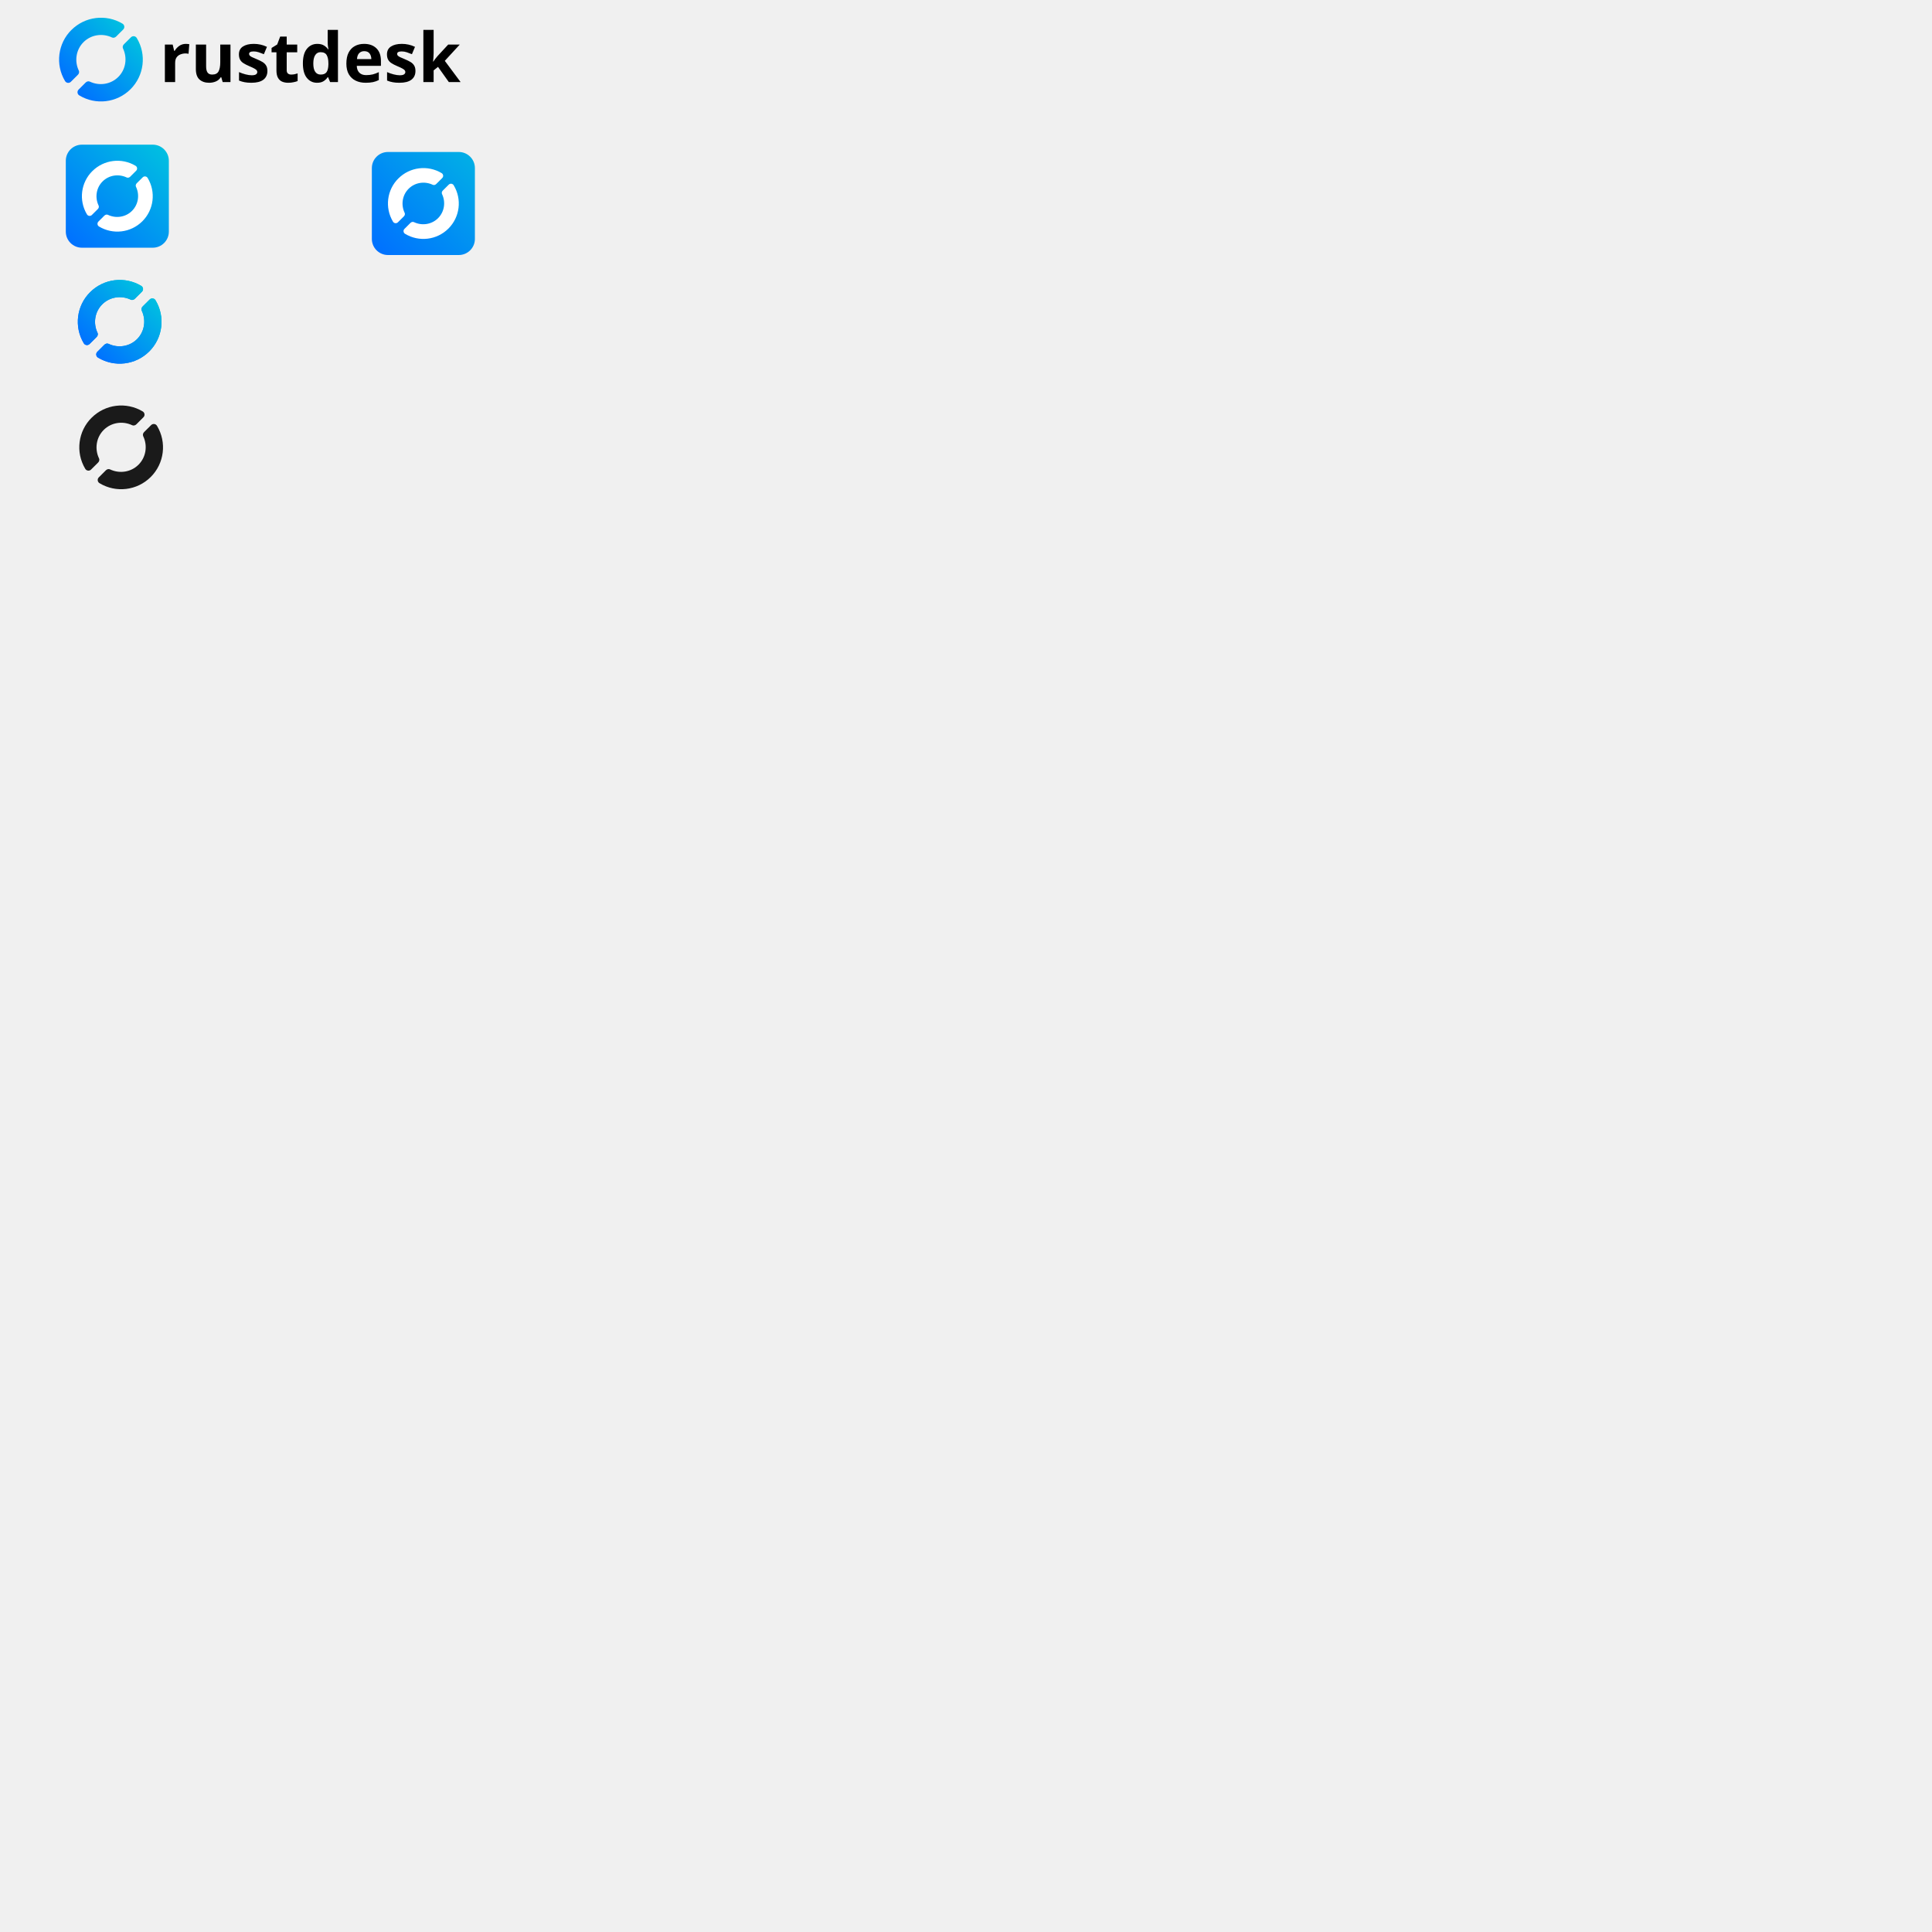
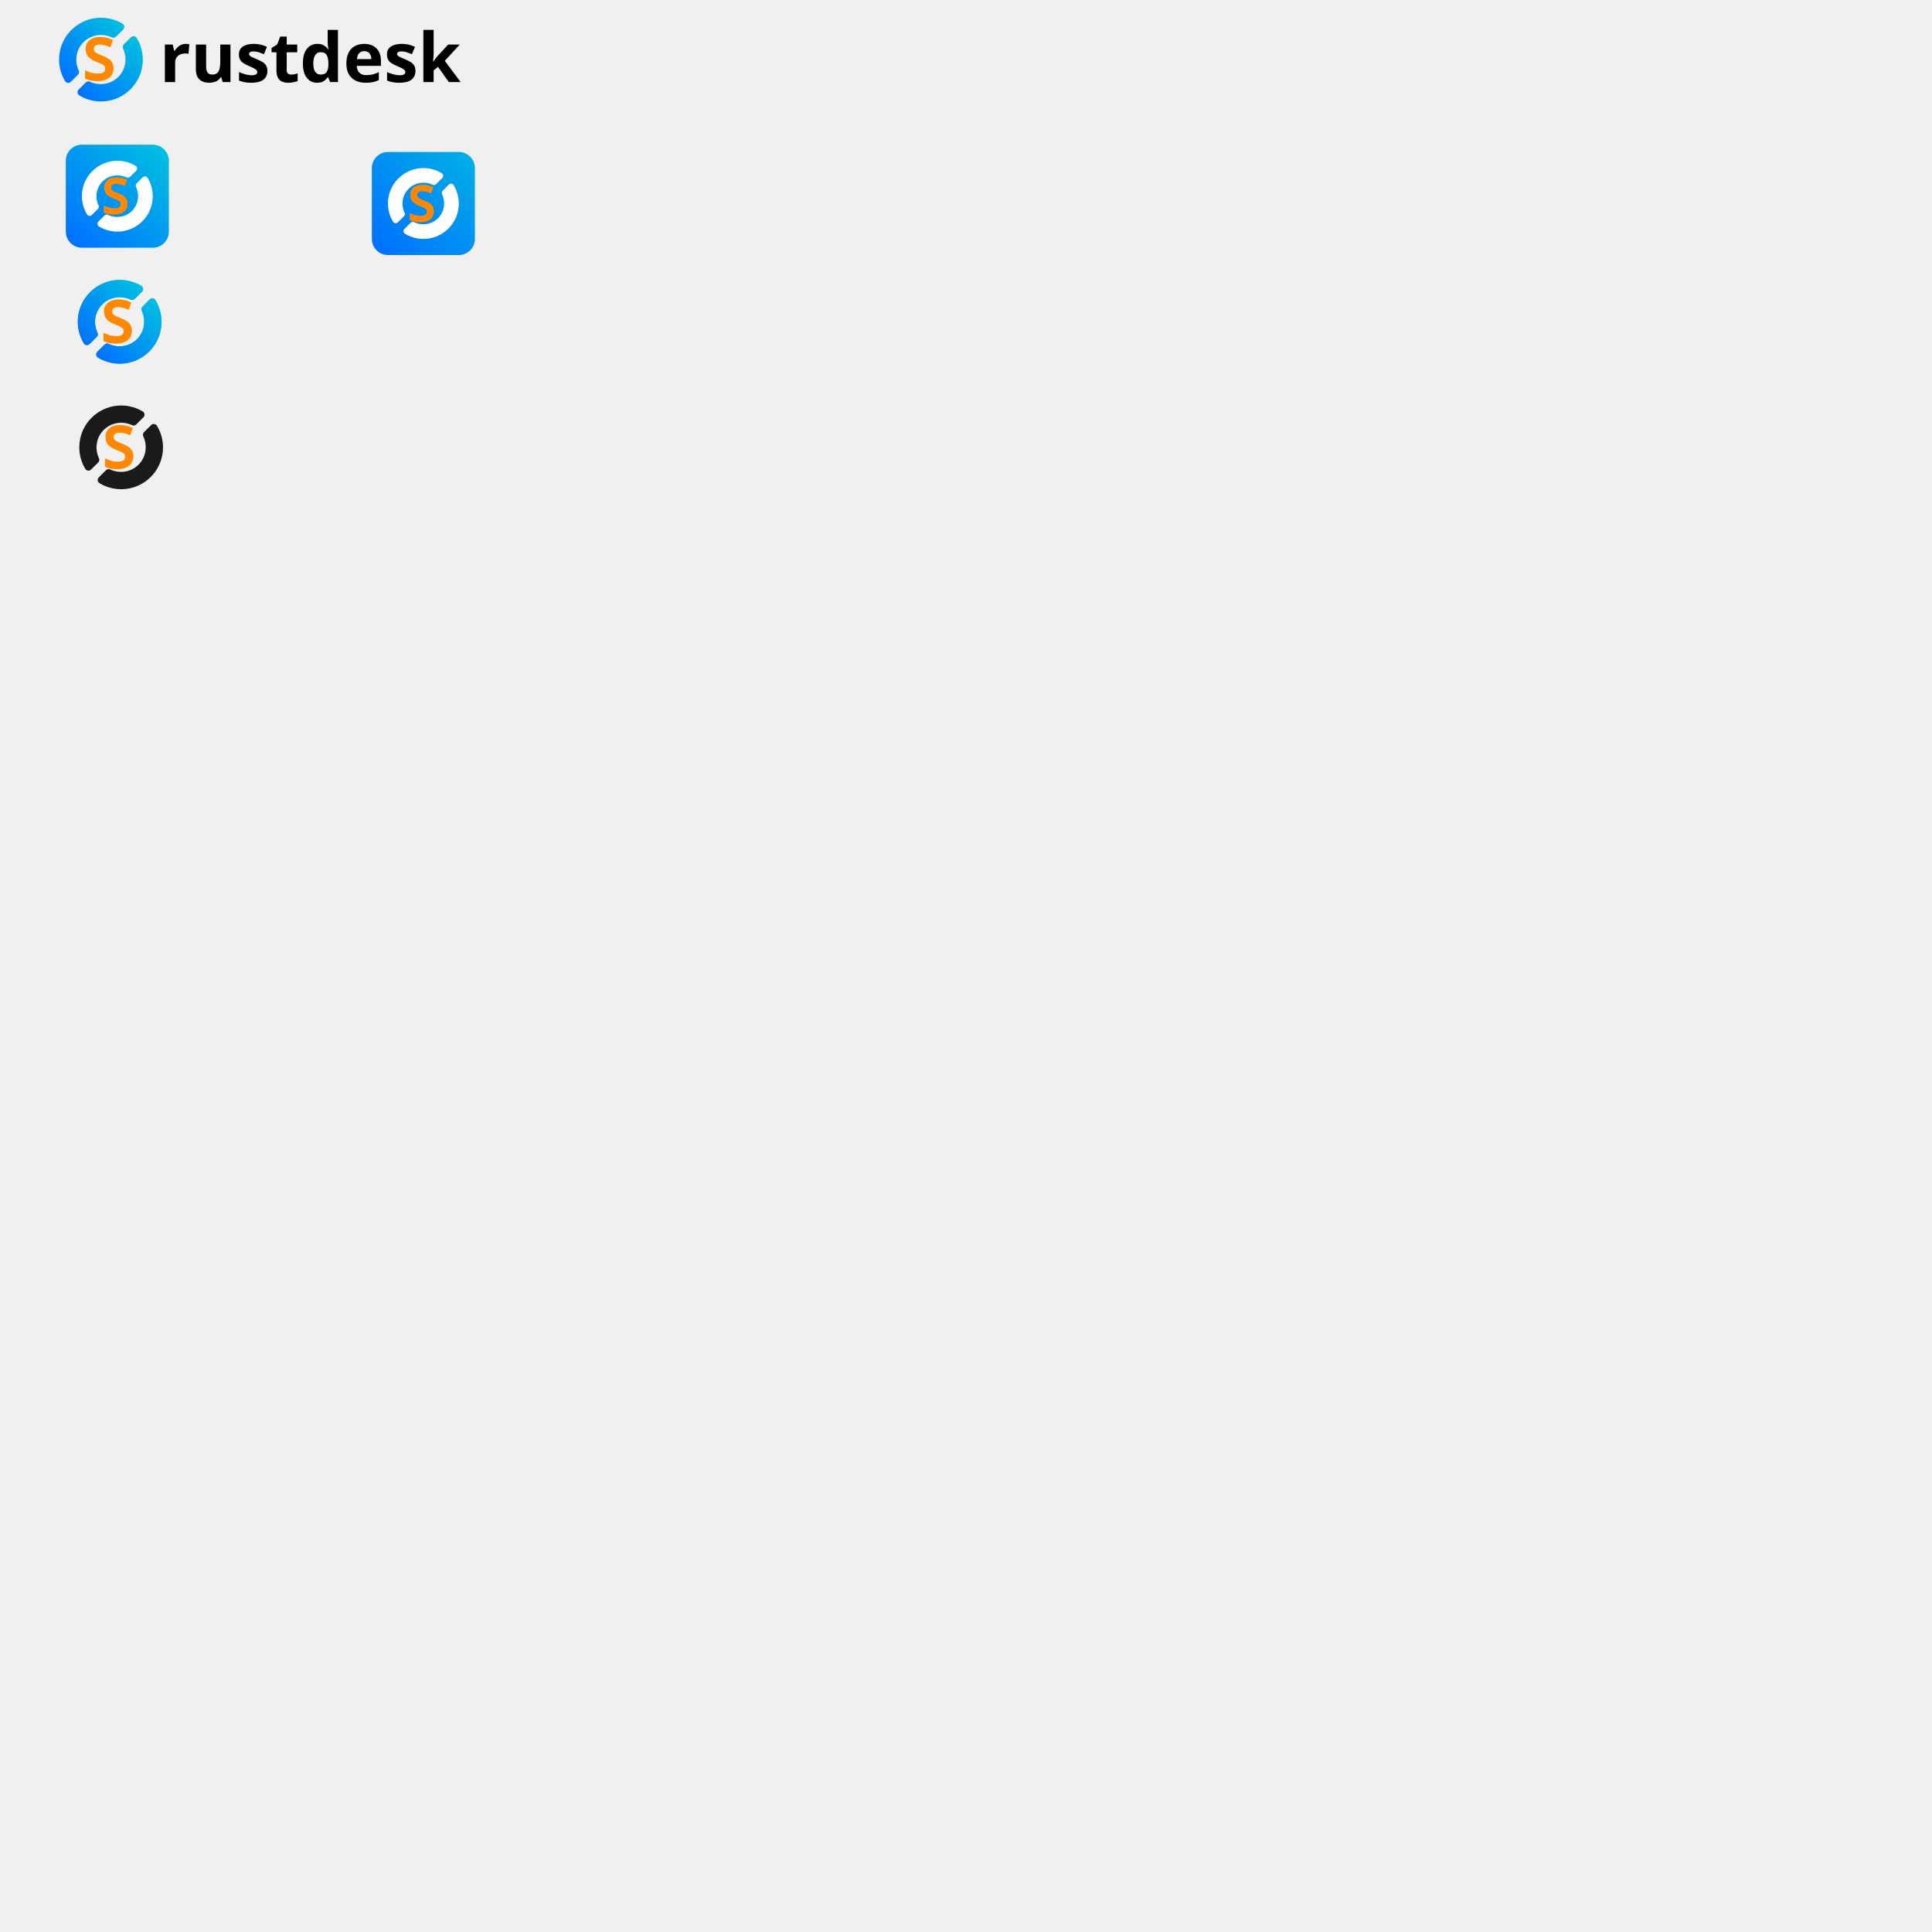
<svg xmlns="http://www.w3.org/2000/svg" xmlns:xlink="http://www.w3.org/1999/xlink" style="isolation:isolate" viewBox="66.993 897.484 600 600" version="1.1" id="svg11" xml:space="preserve" width="600" height="600">
  <defs id="defs15">
    <linearGradient id="linearGradient9947" x1="0.148" x2="0.845" y1="0.851" y2="0.154" gradientTransform="matrix(26.301,0,0,26.331,90.67354,911.7572)" gradientUnits="userSpaceOnUse">
      <stop offset="0" stop-color="#004ba6" id="stop9943" style="stop-color:#0071ff;stop-opacity:1;" />
      <stop offset="1" stop-color="#00bfe1" id="stop9945" style="stop-color:#01aee6;stop-opacity:1;" />
    </linearGradient>
    <linearGradient id="linearGradient9775" x1="0.045" x2="0.955" y1="0.955" y2="0.045" gradientTransform="matrix(32,0,0,32,231.03,929.9804)" gradientUnits="userSpaceOnUse">
      <stop offset="0" stop-color="#004ba6" id="stop9771" style="stop-color:#0071ff;stop-opacity:1;" />
      <stop offset="1" stop-color="#00bfe1" id="stop9773" style="stop-color:#01aee6;stop-opacity:1;" />
    </linearGradient>
    <linearGradient id="linearGradient5424" x1="0.148" x2="0.845" y1="0.851" y2="0.154" gradientTransform="matrix(26.301,0,0,26.331,90.67354,911.7572)" gradientUnits="userSpaceOnUse">
      <stop offset="0" stop-color="#004ba6" id="stop5420" style="stop-color:#0071ff;stop-opacity:1;" />
      <stop offset="1" stop-color="#00bfe1" id="stop5422" style="stop-color:#01aee6;stop-opacity:1;" />
    </linearGradient>
    <linearGradient id="linearGradient1258" x1="0.045" x2="0.955" y1="0.955" y2="0.045" gradientTransform="matrix(32,0,0,32,231.03,929.9804)" gradientUnits="userSpaceOnUse">
      <stop offset="0" stop-color="#004ba6" id="stop1254" style="stop-color:#0071ff;stop-opacity:1;" />
      <stop offset="1" stop-color="#00bfe1" id="stop1256" style="stop-color:#01aee6;stop-opacity:1;" />
    </linearGradient>
    <linearGradient id="linearGradient1228" x1="0.045" x2="0.955" y1="0.955" y2="0.045" gradientTransform="matrix(32,0,0,32,231.03,929.9804)" gradientUnits="userSpaceOnUse">
      <stop offset="0" stop-color="#004ba6" id="stop1224" style="stop-color:#0071ff;stop-opacity:1;" />
      <stop offset="100%" stop-color="#00bfe1" id="stop1226" />
    </linearGradient>
    <rect x="34.073" y="7.526" width="62.535" height="16.147" id="rect9005" />
    <linearGradient id="a-3" x1="0.045" x2="0.955" y1="0.955" y2="0.045" gradientTransform="matrix(32,0,0,32,231.03,929.9804)" gradientUnits="userSpaceOnUse">
      <stop offset="0%" stop-color="#004ba6" id="stop294" />
      <stop offset="100%" stop-color="#00bfe1" id="stop296" />
    </linearGradient>
    <linearGradient xlink:href="#linearGradient1228" id="linearGradient426" gradientUnits="userSpaceOnUse" gradientTransform="matrix(32,0,0,32,45.09661,851.7449)" x1="0.045" y1="0.955" x2="0.955" y2="0.045" />
    <linearGradient xlink:href="#a" id="linearGradient5414" gradientUnits="userSpaceOnUse" gradientTransform="matrix(26.00048,0,0,25.99935,91.16012,984.4207)" x1="0.148" y1="0.851" x2="0.845" y2="0.154" />
    <linearGradient xlink:href="#a" id="linearGradient9753" gradientUnits="userSpaceOnUse" gradientTransform="matrix(26.00048,0,0,25.99935,66.99302,897.4845)" x1="0.148" y1="0.851" x2="0.845" y2="0.154" />
    <linearGradient xlink:href="#linearGradient9775" id="linearGradient9769" gradientUnits="userSpaceOnUse" gradientTransform="matrix(32,0,0,32,45.09661,851.7449)" x1="0.045" y1="0.955" x2="0.955" y2="0.045" />
    <linearGradient xlink:href="#a" id="linearGradient9831" gradientUnits="userSpaceOnUse" gradientTransform="matrix(22.0004,0,0,21.99946,71.99301,902.4844)" x1="0.148" y1="0.851" x2="0.845" y2="0.154" />
    <linearGradient xlink:href="#a" id="linearGradient342" gradientUnits="userSpaceOnUse" gradientTransform="matrix(26.00048,0,0,25.99936,17.98453,891.7487)" x1="0.148" y1="0.851" x2="0.845" y2="0.154" />
    <linearGradient xlink:href="#a" id="linearGradient765" gradientUnits="userSpaceOnUse" gradientTransform="matrix(26.00048,0,0,25.99936,17.98453,891.7487)" x1="0.148" y1="0.851" x2="0.845" y2="0.154" />
  </defs>
  <linearGradient id="a" x1="0.148" x2="0.845" y1="0.851" y2="0.154" gradientTransform="matrix(26.301,0,0,26.331,90.67354,911.7572)" gradientUnits="userSpaceOnUse">
    <stop offset="0" stop-color="#004ba6" id="stop4" style="stop-color:#0071ff;stop-opacity:1;" />
    <stop offset="1" stop-color="#00bfe1" id="stop6" style="stop-color:#00bfe1;stop-opacity:1;" />
  </linearGradient>
  <text xml:space="preserve" transform="translate(66.993,897.484)" id="text9003" style="white-space:pre;shape-inside:url(#rect9005);display:inline;fill:#0071ff" />
  <path fill="url(#a)" d="m 113.485,990.488 -2.135,2.122 c -0.376,0.337 -0.557,0.879 -0.347,1.337 1.423,2.976 0.883,6.524 -1.451,8.856 -2.335,2.331 -5.887,2.871 -8.867,1.449 -0.439,-0.197 -0.954,-0.03 -1.292,0.313 l -2.17,2.166 c -0.255,0.25 -0.381,0.602 -0.34,0.956 0.041,0.354 0.243,0.669 0.548,0.854 5.113,3.095 11.679,2.306 15.911,-1.912 4.232,-4.216 5.039,-10.773 1.955,-15.887 -0.177,-0.311 -0.489,-0.522 -0.844,-0.572 -0.355,-0.05 -0.713,0.068 -0.968,0.318 z m -18.467,-2.306 c -4.253,4.2 -5.086,10.758 -2.02,15.885 0.177,0.312 0.488,0.523 0.843,0.573 0.355,0.05 0.713,-0.068 0.969,-0.319 l 2.123,-2.109 c 0.385,-0.337 0.572,-0.885 0.359,-1.349 -1.423,-2.976 -0.884,-6.524 1.451,-8.856 2.334,-2.331 5.887,-2.871 8.866,-1.45 0.434,0.195 0.942,0.033 1.281,-0.3 l 2.182,-2.179 c 0.255,-0.249 0.381,-0.601 0.34,-0.956 -0.042,-0.353 -0.243,-0.668 -0.548,-0.854 -5.122,-3.068 -11.678,-2.255 -15.893,1.972 z" id="path5412" style="fill:url(#linearGradient5414);stroke-width:0.988" />
  <g id="g9521">
    <g id="g3226" transform="translate(42.33301,90.66725)">
      <path fill="url(#a)" d="M 72.097,883.745 H 50.097 c -2.76,0 -5,-2.24 -5,-5 v -22 c 0,-2.759 2.24,-5 5,-5 h 22 c 2.759,0 5,2.241 5,5 v 22 c 0,2.76 -2.241,5 -5,5 z" id="path422" style="isolation:isolate;fill:url(#linearGradient426)" />
    </g>
    <path fill="url(#a)" d="m 111.32,952.547 -1.807,1.795 c -0.318,0.285 -0.472,0.744 -0.293,1.131 1.204,2.518 0.747,5.52 -1.228,7.494 -1.976,1.973 -4.981,2.429 -7.502,1.226 -0.371,-0.166 -0.807,-0.025 -1.093,0.265 l -1.836,1.833 c -0.216,0.211 -0.322,0.51 -0.288,0.809 0.034,0.3 0.206,0.567 0.463,0.723 4.326,2.618 9.882,1.951 13.463,-1.618 3.581,-3.568 4.264,-9.115 1.655,-13.443 -0.15,-0.263 -0.414,-0.442 -0.714,-0.484 -0.3,-0.042 -0.603,0.058 -0.819,0.269 z m -15.626,-1.951 c -3.599,3.554 -4.304,9.103 -1.709,13.441 0.15,0.264 0.413,0.443 0.714,0.485 0.3,0.042 0.603,-0.058 0.82,-0.27 l 1.797,-1.785 c 0.325,-0.285 0.484,-0.749 0.303,-1.141 -1.204,-2.518 -0.748,-5.52 1.228,-7.494 1.975,-1.973 4.981,-2.429 7.502,-1.227 0.367,0.165 0.797,0.028 1.084,-0.254 l 1.846,-1.844 c 0.216,-0.211 0.322,-0.509 0.288,-0.809 -0.035,-0.299 -0.206,-0.566 -0.463,-0.723 -4.334,-2.596 -9.881,-1.908 -13.448,1.669 z" id="path9011" style="fill:#ffffff;fill-opacity:1;stroke-width:0.836" />
  </g>
  <path fill="url(#a)" d="m 113.485,990.488 -2.135,2.122 c -0.376,0.337 -0.557,0.879 -0.347,1.337 1.423,2.976 0.883,6.524 -1.451,8.856 -2.335,2.331 -5.887,2.871 -8.867,1.449 -0.439,-0.197 -0.954,-0.03 -1.292,0.313 l -2.17,2.166 c -0.255,0.25 -0.381,0.602 -0.34,0.956 0.041,0.354 0.243,0.669 0.548,0.854 5.113,3.095 11.679,2.306 15.911,-1.912 4.232,-4.216 5.039,-10.773 1.955,-15.887 -0.177,-0.311 -0.489,-0.522 -0.844,-0.572 -0.355,-0.05 -0.713,0.068 -0.968,0.318 z m -18.467,-2.306 c -4.253,4.2 -5.086,10.758 -2.02,15.885 0.177,0.312 0.488,0.523 0.843,0.573 0.355,0.05 0.713,-0.068 0.969,-0.319 l 2.123,-2.109 c 0.385,-0.337 0.572,-0.885 0.359,-1.349 -1.423,-2.976 -0.884,-6.524 1.451,-8.856 2.334,-2.331 5.887,-2.871 8.866,-1.45 0.434,0.195 0.942,0.033 1.281,-0.3 l 2.182,-2.179 c 0.255,-0.249 0.381,-0.601 0.34,-0.956 -0.042,-0.353 -0.243,-0.668 -0.548,-0.854 -5.122,-3.068 -11.678,-2.255 -15.893,1.972 z" id="path9523" style="fill:url(#linearGradient5414);stroke-width:0.988" />
  <g id="g9759" transform="translate(18.35032,5.505096)">
    <g id="g8359">
      <text xml:space="preserve" style="font-style:normal;font-variant:normal;font-weight:normal;font-stretch:normal;font-size:21.333px;font-family:Asap;-inkscape-font-specification:Asap;fill:#0071ff" x="98.192" y="917.463" id="text9011">
        <tspan id="tspan9009" x="98.192" y="917.463" style="font-style:normal;font-variant:normal;font-weight:600;font-stretch:normal;font-size:21.333px;font-family:Nunito;-inkscape-font-specification:'Nunito Semi-Bold';fill:#000000">rustdesk</tspan>
      </text>
    </g>
    <path fill="url(#a)" d="m 89.318,903.552 -2.135,2.122 c -0.376,0.337 -0.557,0.879 -0.347,1.337 1.423,2.976 0.883,6.524 -1.451,8.856 -2.335,2.331 -5.887,2.871 -8.867,1.449 -0.439,-0.197 -0.954,-0.03 -1.292,0.313 l -2.17,2.166 c -0.255,0.25 -0.381,0.602 -0.34,0.956 0.041,0.354 0.243,0.669 0.548,0.854 5.113,3.095 11.679,2.306 15.911,-1.912 4.232,-4.216 5.039,-10.773 1.955,-15.887 -0.177,-0.311 -0.489,-0.522 -0.844,-0.572 -0.355,-0.05 -0.713,0.068 -0.968,0.318 z m -18.467,-2.306 c -4.253,4.2 -5.086,10.758 -2.02,15.885 0.177,0.312 0.488,0.523 0.843,0.573 0.355,0.05 0.713,-0.068 0.969,-0.319 l 2.123,-2.109 c 0.385,-0.337 0.572,-0.885 0.359,-1.349 -1.423,-2.976 -0.884,-6.524 1.451,-8.856 2.334,-2.331 5.887,-2.871 8.866,-1.45 0.434,0.195 0.942,0.033 1.281,-0.3 l 2.182,-2.179 c 0.255,-0.249 0.381,-0.601 0.34,-0.956 -0.042,-0.353 -0.243,-0.668 -0.548,-0.854 -5.122,-3.068 -11.678,-2.255 -15.893,1.972 z" id="path9751" style="fill:url(#linearGradient9753);stroke-width:0.988" />
  </g>
  <g id="g9767" transform="translate(95.04653,2.270736)">
    <g id="g9763" transform="translate(42.33301,90.66725)">
      <path fill="url(#a)" d="M 72.097,883.745 H 50.097 c -2.76,0 -5,-2.24 -5,-5 v -22 c 0,-2.759 2.24,-5 5,-5 h 22 c 2.759,0 5,2.241 5,5 v 22 c 0,2.76 -2.241,5 -5,5 z" id="path9761" style="isolation:isolate;fill:url(#linearGradient9769)" />
    </g>
    <path fill="url(#a)" d="m 111.32,952.547 -1.807,1.795 c -0.318,0.285 -0.472,0.744 -0.293,1.131 1.204,2.518 0.747,5.52 -1.228,7.494 -1.976,1.973 -4.981,2.429 -7.502,1.226 -0.371,-0.166 -0.807,-0.025 -1.093,0.265 l -1.836,1.833 c -0.216,0.211 -0.322,0.51 -0.288,0.809 0.034,0.3 0.206,0.567 0.463,0.723 4.326,2.618 9.882,1.951 13.463,-1.618 3.581,-3.568 4.264,-9.115 1.655,-13.443 -0.15,-0.263 -0.414,-0.442 -0.714,-0.484 -0.3,-0.042 -0.603,0.058 -0.819,0.269 z m -15.626,-1.951 c -3.599,3.554 -4.304,9.103 -1.709,13.441 0.15,0.264 0.413,0.443 0.714,0.485 0.3,0.042 0.603,-0.058 0.82,-0.27 l 1.797,-1.785 c 0.325,-0.285 0.484,-0.749 0.303,-1.141 -1.204,-2.518 -0.748,-5.52 1.228,-7.494 1.975,-1.973 4.981,-2.429 7.502,-1.227 0.367,0.165 0.797,0.028 1.084,-0.254 l 1.846,-1.844 c 0.216,-0.211 0.322,-0.509 0.288,-0.809 -0.035,-0.299 -0.206,-0.566 -0.463,-0.723 -4.334,-2.596 -9.881,-1.908 -13.448,1.669 z" id="path9765" style="fill:#ffffff;fill-opacity:1;stroke-width:0.836" />
  </g>
  <g id="g9825" transform="translate(-74.12332,-7.46099)">
    <g id="g9821" transform="translate(42.33301,90.66725)" />
  </g>
  <g id="g9889" transform="translate(-59.55055,66.71606)">
    <rect style="fill:#ffffff;fill-opacity:1;stroke:none;stroke-width:1;stroke-dasharray:none;stroke-opacity:1;paint-order:fill markers stroke" id="rect9885" width="32" height="32" x="66.993" y="897.484" />
    <path fill="url(#a)" d="m 90.883,907.619 -1.807,1.795 c -0.318,0.285 -0.472,0.744 -0.293,1.131 1.204,2.518 0.747,5.52 -1.228,7.494 -1.976,1.973 -4.981,2.429 -7.502,1.226 -0.371,-0.166 -0.807,-0.025 -1.093,0.265 l -1.836,1.833 c -0.216,0.211 -0.322,0.51 -0.288,0.809 0.034,0.3 0.206,0.567 0.463,0.723 4.326,2.618 9.882,1.951 13.463,-1.618 3.581,-3.568 4.264,-9.115 1.655,-13.443 -0.15,-0.263 -0.414,-0.442 -0.714,-0.484 -0.3,-0.043 -0.603,0.058 -0.819,0.269 z m -15.626,-1.951 c -3.599,3.554 -4.304,9.103 -1.709,13.441 0.15,0.264 0.413,0.443 0.714,0.485 0.3,0.042 0.603,-0.058 0.82,-0.27 l 1.797,-1.785 c 0.325,-0.285 0.484,-0.749 0.303,-1.141 -1.204,-2.518 -0.748,-5.52 1.228,-7.493 1.975,-1.973 4.981,-2.429 7.502,-1.227 0.367,0.165 0.797,0.028 1.084,-0.254 l 1.846,-1.844 c 0.216,-0.211 0.322,-0.509 0.288,-0.809 -0.035,-0.299 -0.206,-0.566 -0.463,-0.723 -4.334,-2.596 -9.881,-1.908 -13.448,1.668 z" id="path9829" style="fill:url(#linearGradient9831);stroke-width:0.988" />
  </g>
  <path fill="url(#a)" d="m 113.944,1029.483 -2.135,2.122 c -0.376,0.337 -0.557,0.879 -0.347,1.337 1.423,2.976 0.883,6.524 -1.451,8.856 -2.335,2.331 -5.887,2.871 -8.867,1.449 -0.439,-0.197 -0.954,-0.03 -1.292,0.313 l -2.17,2.166 c -0.255,0.25 -0.381,0.602 -0.34,0.956 0.041,0.354 0.243,0.669 0.548,0.854 5.113,3.095 11.679,2.306 15.911,-1.912 4.232,-4.216 5.039,-10.773 1.955,-15.887 -0.177,-0.311 -0.489,-0.522 -0.844,-0.572 -0.355,-0.05 -0.713,0.068 -0.968,0.318 z m -18.467,-2.306 c -4.253,4.2 -5.086,10.758 -2.02,15.885 0.177,0.312 0.488,0.523 0.843,0.573 0.355,0.05 0.713,-0.068 0.969,-0.319 l 2.123,-2.109 c 0.385,-0.337 0.572,-0.885 0.359,-1.349 -1.423,-2.976 -0.884,-6.524 1.451,-8.856 2.334,-2.331 5.887,-2.871 8.866,-1.45 0.434,0.195 0.942,0.033 1.281,-0.3 l 2.182,-2.179 c 0.255,-0.249 0.381,-0.601 0.34,-0.956 -0.042,-0.353 -0.243,-0.668 -0.548,-0.854 -5.122,-3.068 -11.678,-2.255 -15.893,1.972 z" id="path357" style="fill:#1a1a1a;stroke-width:0.988" />
  <path fill="url(#a)" d="m 34.579,1018.473 -2.135,2.122 c -0.376,0.337 -0.557,0.879 -0.347,1.337 1.423,2.976 0.883,6.524 -1.451,8.856 -2.335,2.331 -5.887,2.871 -8.867,1.449 -0.439,-0.197 -0.954,-0.03 -1.292,0.313 l -2.17,2.166 c -0.255,0.25 -0.381,0.602 -0.34,0.956 0.041,0.354 0.243,0.669 0.548,0.854 5.113,3.095 11.679,2.306 15.911,-1.912 4.232,-4.216 5.039,-10.773 1.955,-15.887 -0.177,-0.311 -0.489,-0.522 -0.844,-0.572 -0.355,-0.05 -0.713,0.068 -0.968,0.318 z m -18.467,-2.306 c -4.253,4.2 -5.086,10.758 -2.02,15.885 0.177,0.312 0.488,0.523 0.843,0.573 0.355,0.05 0.713,-0.068 0.969,-0.319 l 2.123,-2.109 c 0.385,-0.337 0.572,-0.885 0.359,-1.349 -1.423,-2.976 -0.884,-6.524 1.451,-8.856 2.334,-2.331 5.887,-2.871 8.866,-1.45 0.434,0.195 0.942,0.033 1.281,-0.3 l 2.182,-2.179 c 0.255,-0.249 0.381,-0.601 0.34,-0.956 -0.042,-0.353 -0.243,-0.668 -0.548,-0.854 -5.122,-3.068 -11.678,-2.255 -15.893,1.972 z" id="path408" style="fill:#ffffff;stroke-width:0.988" />
  <g id="g763" transform="translate(-49.90362,15.78627)">
    <g id="g761">
      <rect style="fill:#ffffff;fill-opacity:1;stroke:none;stroke-width:1;stroke-dasharray:none;stroke-opacity:1;paint-order:fill markers stroke" id="rect757" width="32" height="32" x="14.985" y="888.748" rx="5" ry="5" />
      <path fill="url(#a)" d="m 40.309,897.816 -2.135,2.122 c -0.376,0.337 -0.557,0.879 -0.347,1.337 1.423,2.976 0.883,6.524 -1.451,8.856 -2.335,2.331 -5.887,2.871 -8.867,1.449 -0.439,-0.197 -0.954,-0.03 -1.292,0.313 l -2.17,2.166 c -0.255,0.25 -0.381,0.602 -0.34,0.956 0.041,0.354 0.243,0.669 0.548,0.854 5.113,3.095 11.679,2.306 15.911,-1.912 4.232,-4.216 5.039,-10.773 1.955,-15.887 -0.177,-0.311 -0.489,-0.522 -0.844,-0.572 -0.355,-0.05 -0.713,0.068 -0.968,0.318 z M 21.843,895.511 c -4.253,4.2 -5.086,10.758 -2.02,15.885 0.177,0.312 0.488,0.523 0.843,0.573 0.355,0.05 0.713,-0.068 0.969,-0.319 l 2.123,-2.109 c 0.385,-0.337 0.572,-0.885 0.359,-1.349 -1.423,-2.976 -0.884,-6.524 1.451,-8.856 2.334,-2.331 5.887,-2.871 8.866,-1.45 0.434,0.195 0.942,0.033 1.281,-0.3 l 2.182,-2.179 c 0.255,-0.249 0.381,-0.601 0.34,-0.956 -0.041,-0.353 -0.243,-0.668 -0.548,-0.854 -5.122,-3.068 -11.678,-2.255 -15.893,1.972 z" id="path759" style="fill:url(#linearGradient765);stroke-width:0.988" />
    </g>
  </g>
  <path style="fill:#000000;stroke-width:1" id="path2240" d="" />
  <g id="g340" transform="translate(-53.94018,69.13041)">
    <g id="g369" transform="translate(-2.109404,-5.177626)">
      <rect style="fill:#ffffff;fill-opacity:1;stroke:none;stroke-width:1;stroke-dasharray:none;stroke-opacity:1;paint-order:fill markers stroke" id="rect336" width="32" height="32" x="14.985" y="888.748" rx="7" ry="7" />
      <path fill="url(#a)" d="m 40.309,897.816 -2.135,2.122 c -0.376,0.337 -0.557,0.879 -0.347,1.337 1.423,2.976 0.883,6.524 -1.451,8.856 -2.335,2.331 -5.887,2.871 -8.867,1.449 -0.439,-0.197 -0.954,-0.03 -1.292,0.313 l -2.17,2.166 c -0.255,0.25 -0.381,0.602 -0.34,0.956 0.041,0.354 0.243,0.669 0.548,0.854 5.113,3.095 11.679,2.306 15.911,-1.912 4.232,-4.216 5.039,-10.773 1.955,-15.887 -0.177,-0.311 -0.489,-0.522 -0.844,-0.572 -0.355,-0.05 -0.713,0.068 -0.968,0.318 z M 21.843,895.511 c -4.253,4.2 -5.086,10.758 -2.02,15.885 0.177,0.312 0.488,0.523 0.843,0.573 0.355,0.05 0.713,-0.068 0.969,-0.319 l 2.123,-2.109 c 0.385,-0.337 0.572,-0.885 0.359,-1.349 -1.423,-2.976 -0.884,-6.524 1.451,-8.856 2.334,-2.331 5.887,-2.871 8.866,-1.45 0.434,0.195 0.942,0.033 1.281,-0.3 l 2.182,-2.179 c 0.255,-0.249 0.381,-0.601 0.34,-0.956 -0.041,-0.353 -0.243,-0.668 -0.548,-0.854 -5.122,-3.068 -11.678,-2.255 -15.893,1.972 z" id="path338" style="fill:url(#linearGradient342);stroke-width:0.988" />
    </g>
  </g>
+   <text xml:space="preserve" style="font-size:17.333px;fill:#ff8800;fill-opacity:1;stroke:#ff8800;stroke-opacity:1" x="-24.339" y="926.644" id="text2">
+     <tspan id="tspan2" x="-24.339" y="926.644" style="font-style:normal;font-variant:normal;font-weight:normal;font-stretch:normal;font-size:17.333px;font-family:Nunito;-inkscape-font-specification:Nunito;fill:#ff8800;fill-opacity:1;stroke:#ff8800;stroke-opacity:1">S</tspan>
+   </text>
+   <text xml:space="preserve" style="font-size:17.333px;fill:#ff8800;fill-opacity:1;stroke:#ff8800;stroke-opacity:1" x="-30.485" y="974.811" id="text2-8">
+     <tspan id="tspan2-9" x="-30.485" y="974.811" style="font-style:normal;font-variant:normal;font-weight:normal;font-stretch:normal;font-size:17.333px;font-family:Nunito;-inkscape-font-specification:Nunito;fill:#ff8800;fill-opacity:1;stroke:#ff8800;stroke-opacity:1">S</tspan>
+   </text>
+   <text xml:space="preserve" style="font-size:14.685px;fill:#ff8800;fill-opacity:1;stroke:#ff8800;stroke-width:0.847;stroke-opacity:1" x="18.851" y="985.377" id="text2-7">
+     <tspan id="tspan2-3" x="18.851" y="985.377" style="font-style:normal;font-variant:normal;font-weight:normal;font-stretch:normal;font-size:14.685px;font-family:Nunito;-inkscape-font-specification:Nunito;fill:#ff8800;fill-opacity:1;stroke:#ff8800;stroke-width:0.847;stroke-opacity:1">S</tspan>
+   </text>
+   <text xml:space="preserve" style="font-size:17.333px;fill:#ff8800;fill-opacity:1;stroke:#ff8800;stroke-opacity:1" x="19.834" y="1031.514" id="text2-6">
+     <tspan id="tspan2-1" x="19.834" y="1031.514" style="font-style:normal;font-variant:normal;font-weight:normal;font-stretch:normal;font-size:17.333px;font-family:Nunito;-inkscape-font-specification:Nunito;fill:#ff8800;fill-opacity:1;stroke:#ff8800;stroke-opacity:1">S</tspan>
+   </text>
+   <text xml:space="preserve" style="font-size:17.333px;fill:#ff8800;fill-opacity:1;stroke:#ff8800;stroke-opacity:1" x="93.037" y="922.005" id="text2-2">
+     <tspan id="tspan2-93" x="93.037" y="922.005" style="font-style:normal;font-variant:normal;font-weight:normal;font-stretch:normal;font-size:17.333px;font-family:Nunito;-inkscape-font-specification:Nunito;fill:#ff8800;fill-opacity:1;stroke:#ff8800;stroke-opacity:1">S</tspan>
+   </text>
+   <text xml:space="preserve" style="font-size:14.582px;fill:#ff8800;fill-opacity:1;stroke:#ff8800;stroke-width:0.841;stroke-opacity:1" x="98.87" y="963.552" id="text2-9">
+     <tspan id="tspan2-4" x="98.87" y="963.552" style="font-style:normal;font-variant:normal;font-weight:normal;font-stretch:normal;font-size:14.582px;font-family:Nunito;-inkscape-font-specification:Nunito;fill:#ff8800;fill-opacity:1;stroke:#ff8800;stroke-width:0.841;stroke-opacity:1">S</tspan>
+   </text>
+   <text xml:space="preserve" style="font-size:17.333px;fill:#ff8800;fill-opacity:1;stroke:#ff8800;stroke-opacity:1" x="98.741" y="1003.53" id="text2-78">
+     <tspan id="tspan2-45" x="98.741" y="1003.53" style="font-style:normal;font-variant:normal;font-weight:normal;font-stretch:normal;font-size:17.333px;font-family:Nunito;-inkscape-font-specification:Nunito;fill:#ff8800;fill-opacity:1;stroke:#ff8800;stroke-opacity:1">S</tspan>
+   </text>
+   <text xml:space="preserve" style="font-size:17.333px;fill:#ff8800;fill-opacity:1;stroke:#ff8800;stroke-opacity:1" x="99.199" y="1042.525" id="text2-0">
+     <tspan id="tspan2-36" x="99.199" y="1042.525" style="font-style:normal;font-variant:normal;font-weight:normal;font-stretch:normal;font-size:17.333px;font-family:Nunito;-inkscape-font-specification:Nunito;fill:#ff8800;fill-opacity:1;stroke:#ff8800;stroke-opacity:1">S</tspan>
+   </text>
+   <text xml:space="preserve" style="font-size:14.693px;fill:#ff8800;fill-opacity:1;stroke:#ff8800;stroke-width:0.848;stroke-opacity:1" x="193.924" y="965.921" id="text2-1">
+     <tspan id="tspan2-0" x="193.924" y="965.921" style="font-style:normal;font-variant:normal;font-weight:normal;font-stretch:normal;font-size:14.693px;font-family:Nunito;-inkscape-font-specification:Nunito;fill:#ff8800;fill-opacity:1;stroke:#ff8800;stroke-width:0.848;stroke-opacity:1">S</tspan>
+   </text>
</svg>
